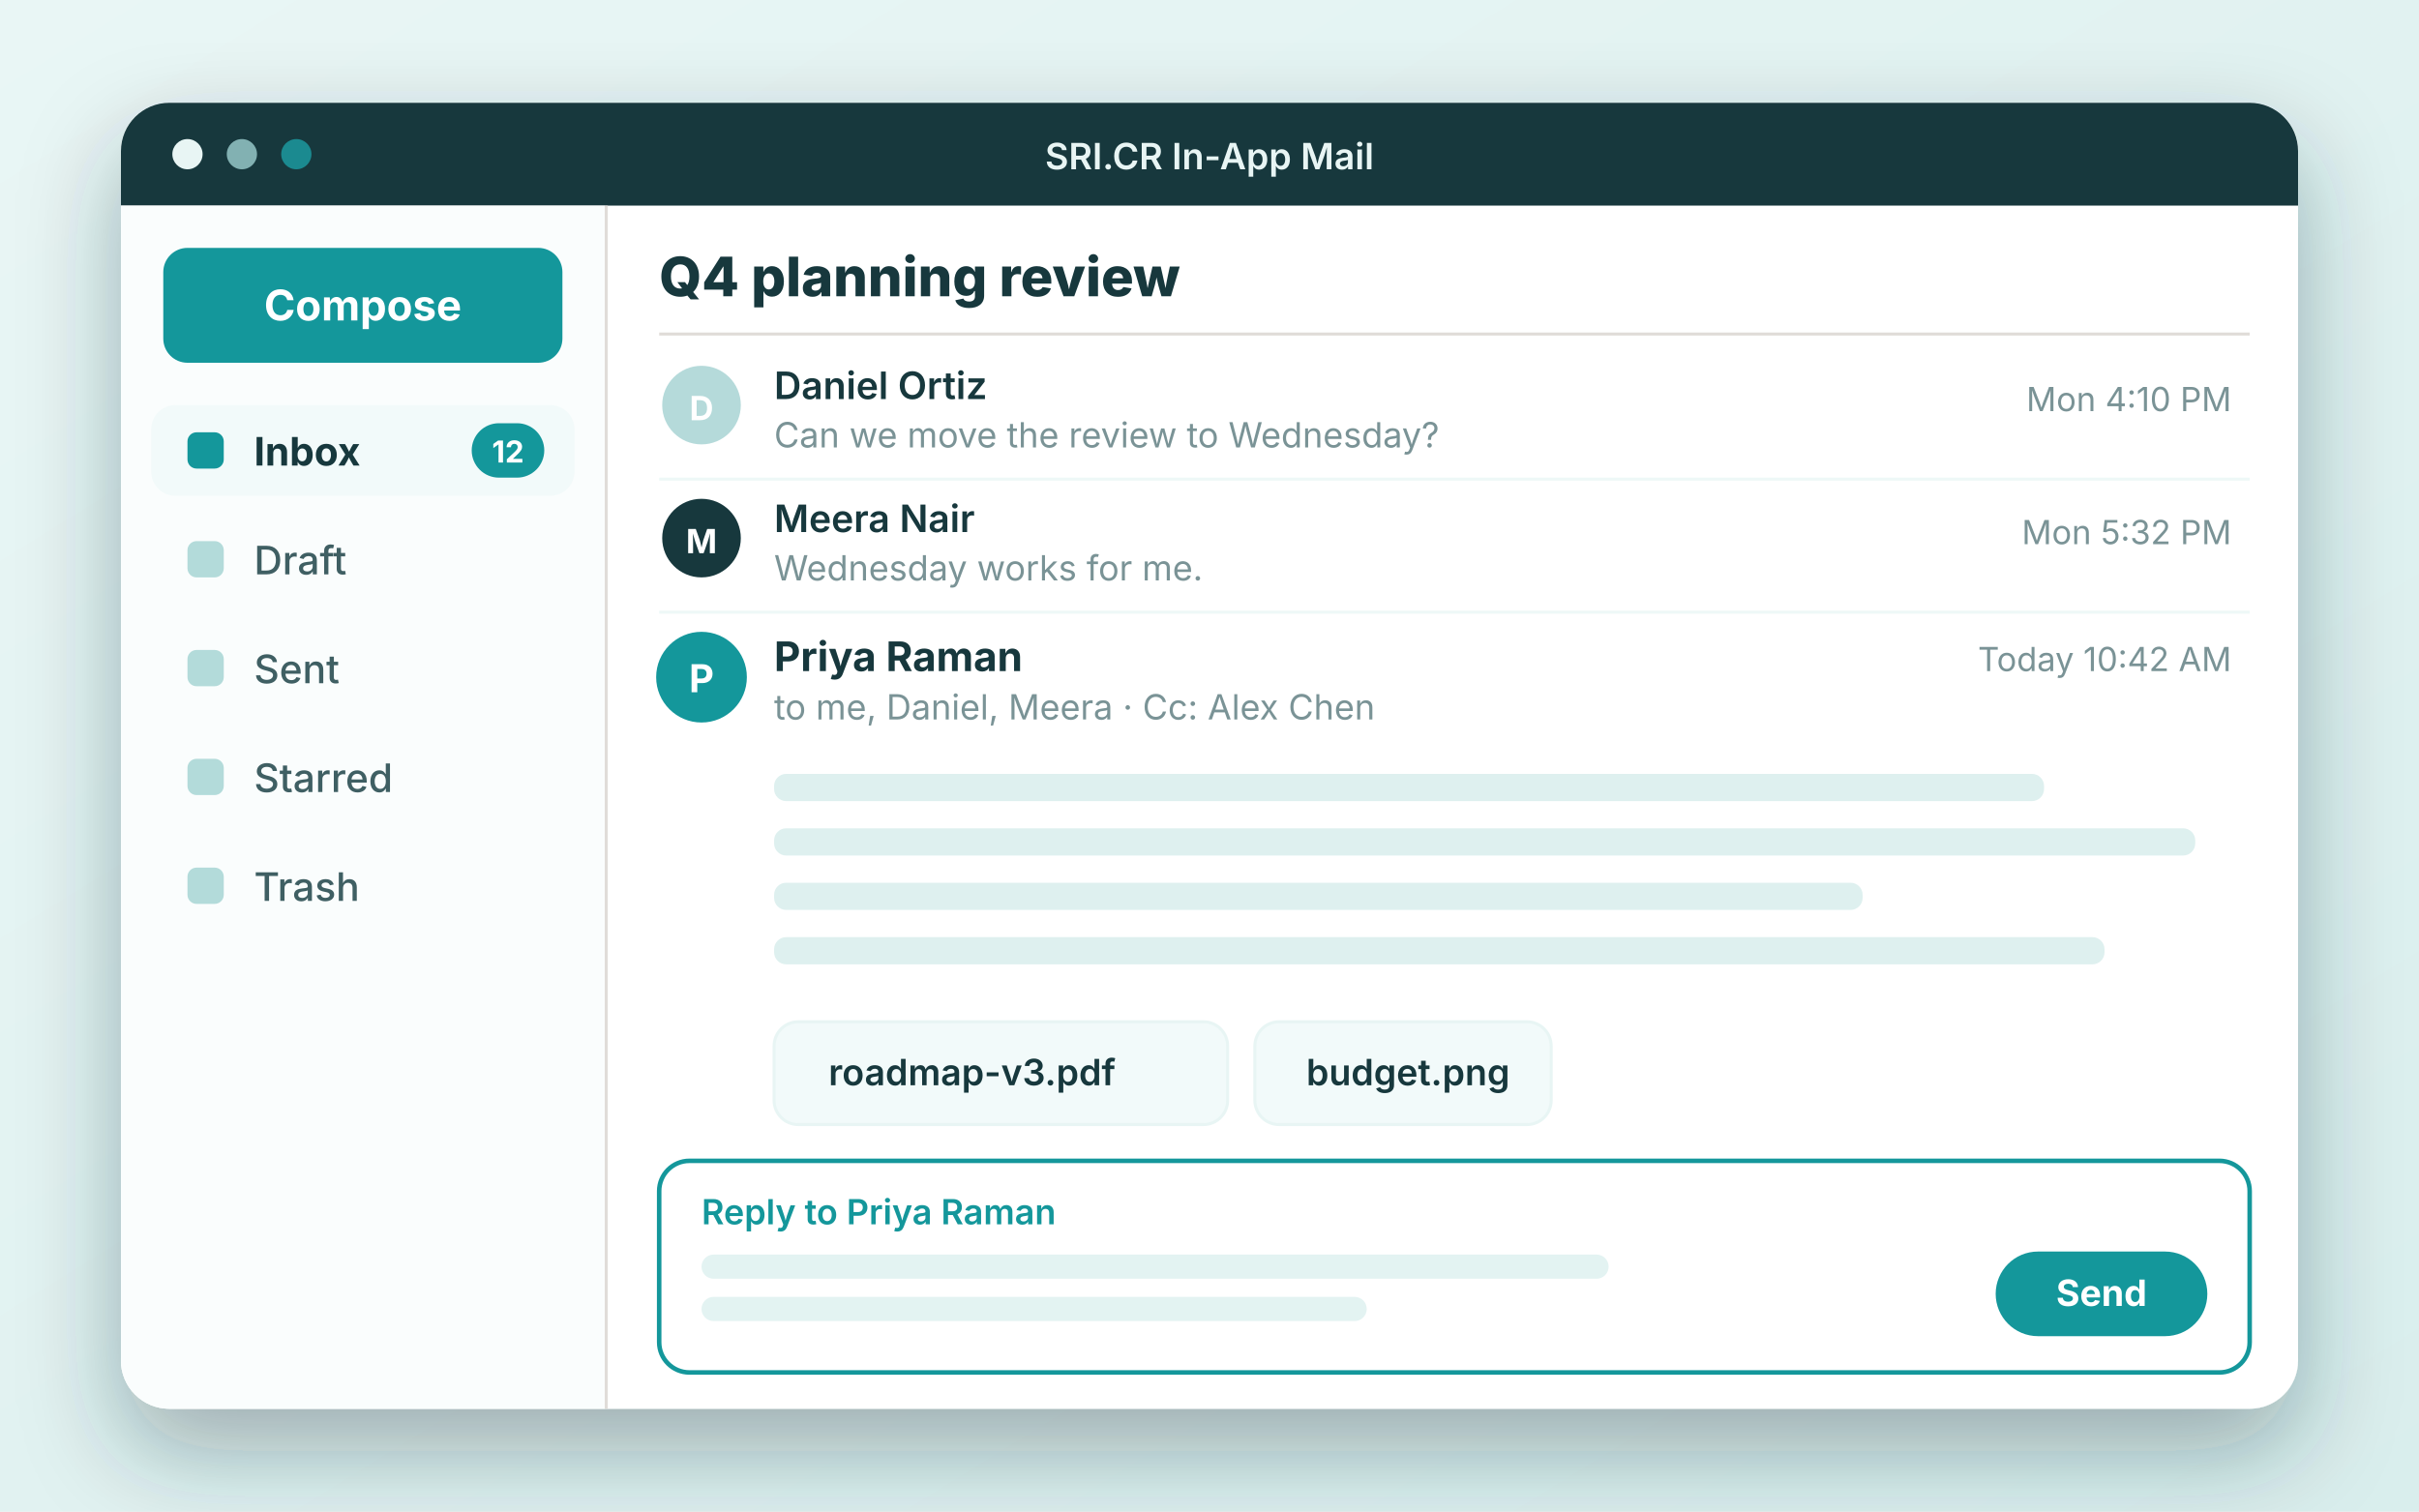
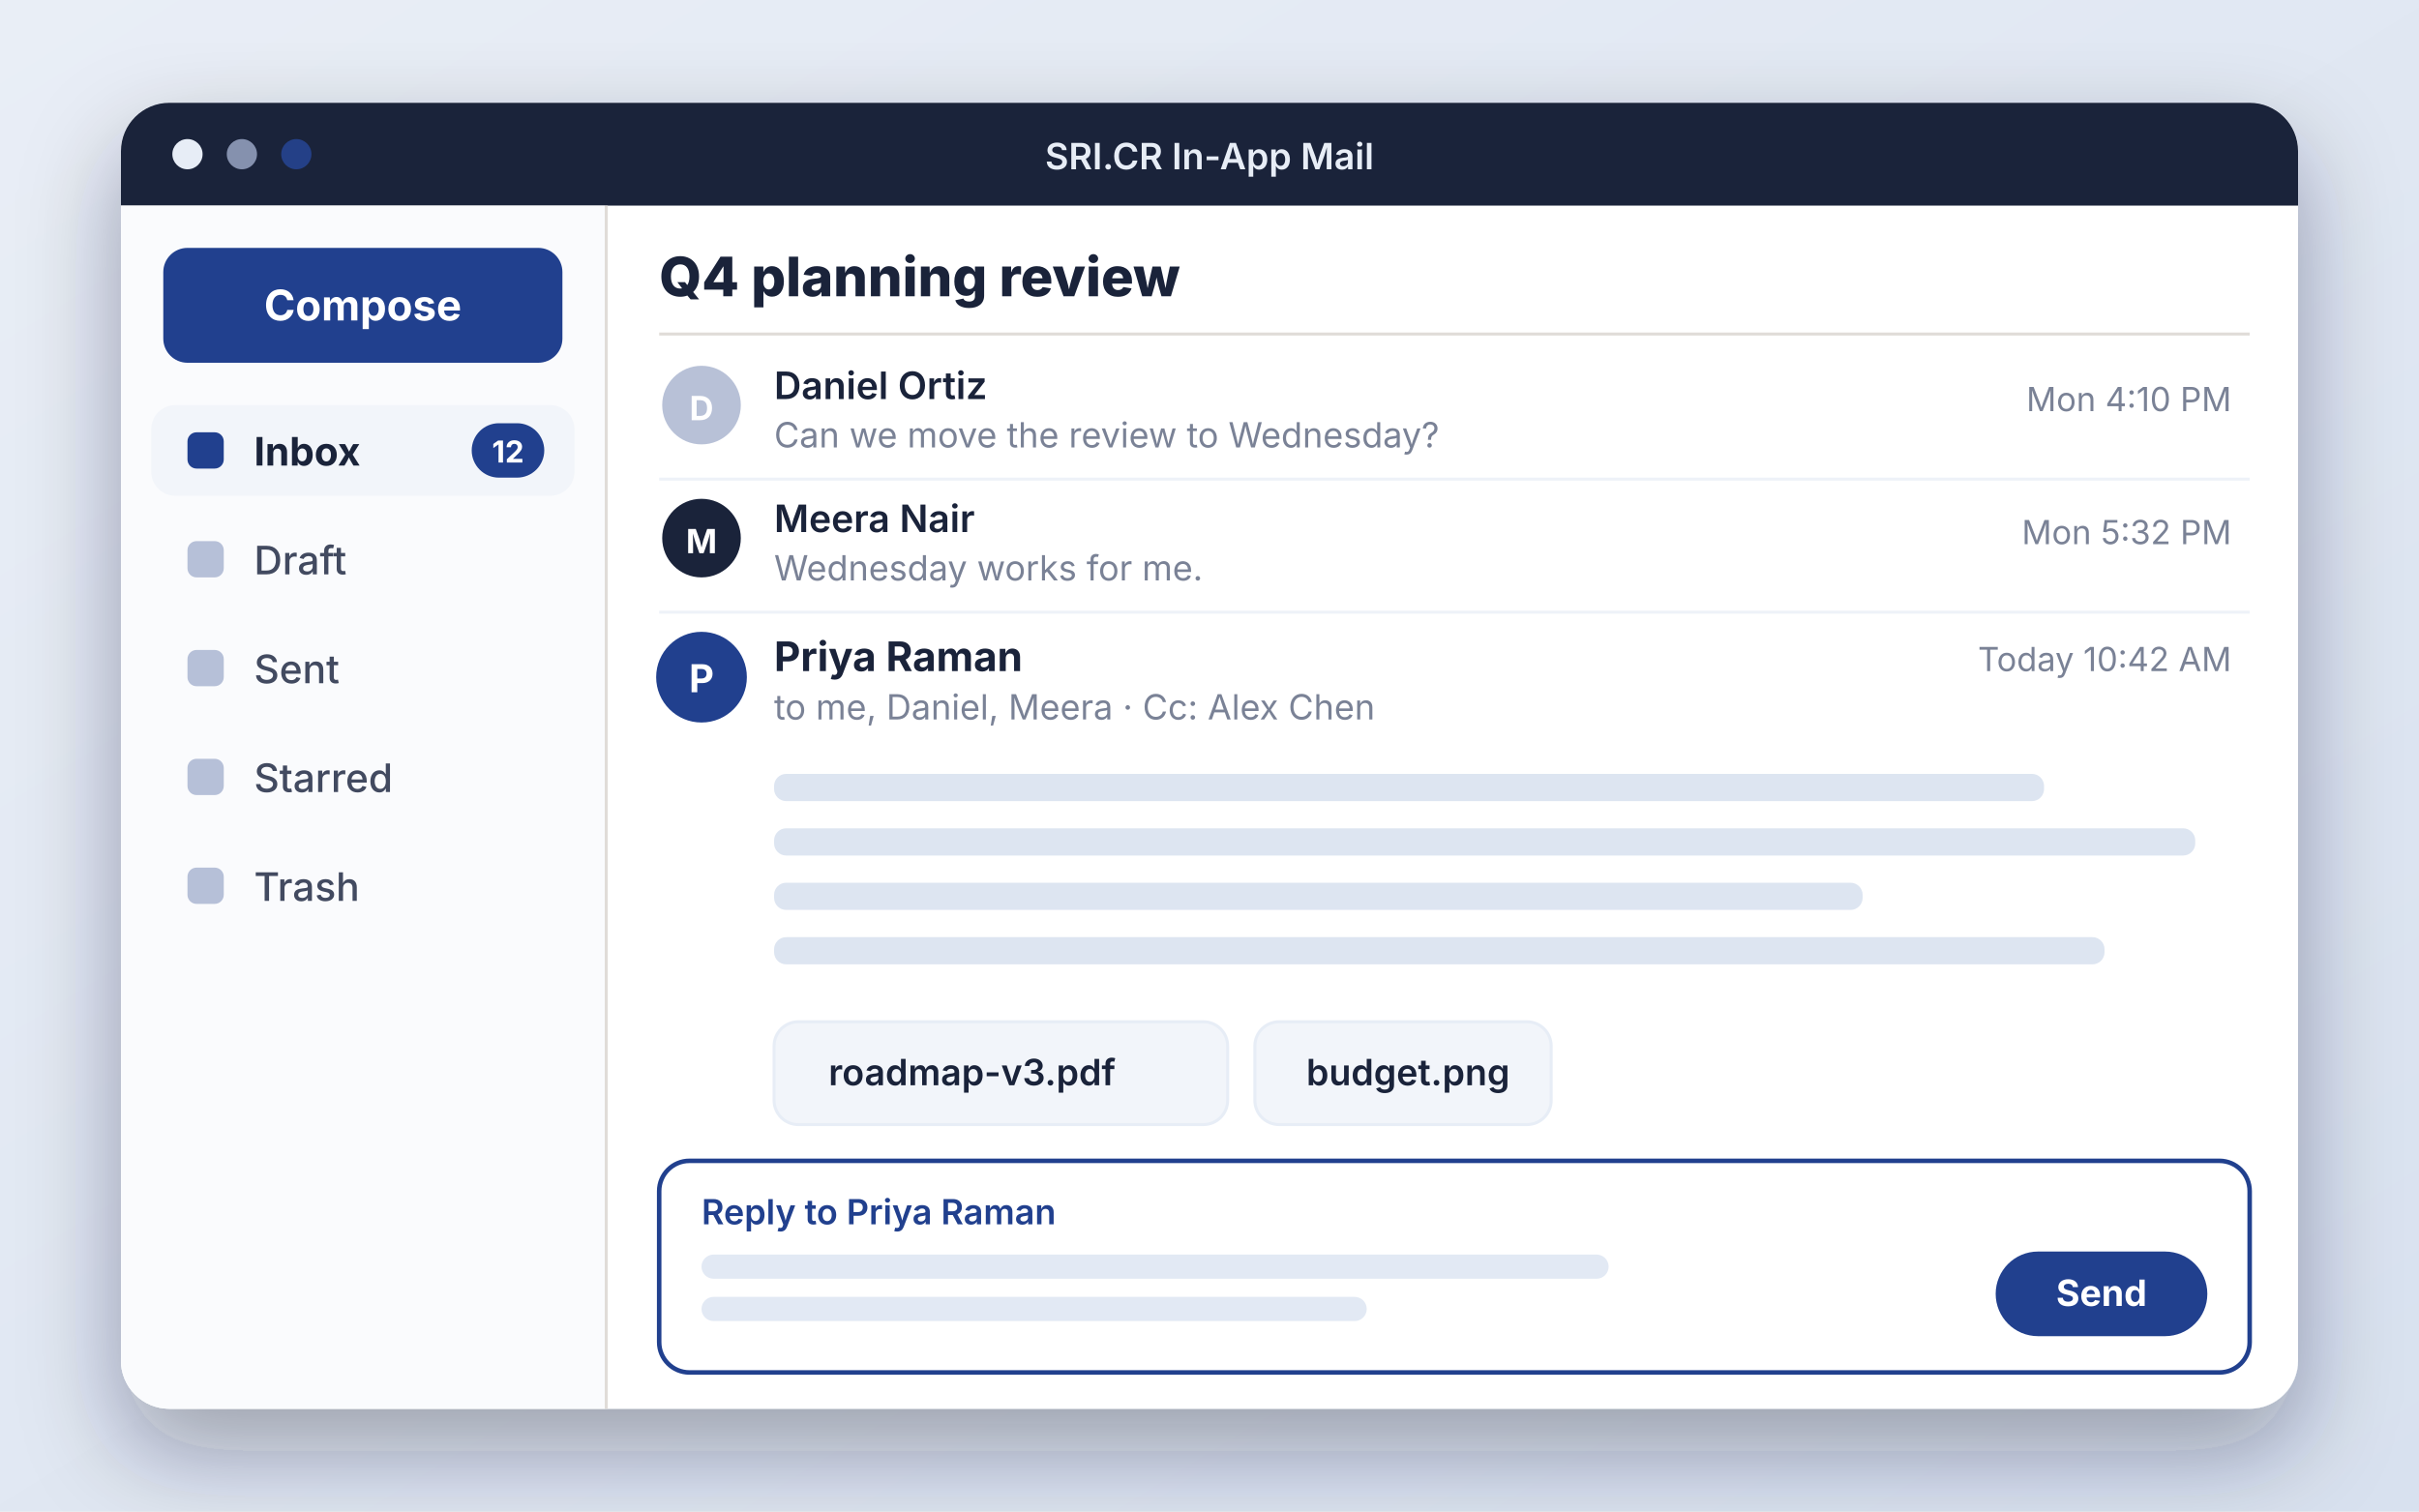
<svg xmlns="http://www.w3.org/2000/svg" viewBox="0 0 800 500" width="1600" height="1000" font-family="Inter, 'Segoe UI', Arial, sans-serif">
  <defs>
    <linearGradient id="bg" x1="0" y1="0" x2="1" y2="1">
-       <stop offset="0" stop-color="#e9f6f5" />
-       <stop offset="1" stop-color="#d9eeed" />
+       <stop offset="0" stop-color="#e9eef6" />
+       <stop offset="1" stop-color="#d8e1ef" />
    </linearGradient>
    <filter id="sh" x="-10%" y="-10%" width="120%" height="130%">
-       <feDropShadow dx="0" dy="14" stdDeviation="16" flood-color="#17383d" flood-opacity=".35" />
+       <feDropShadow dx="0" dy="14" stdDeviation="16" flood-color="#1a233a" flood-opacity=".35" />
    </filter>
  </defs>
  <rect width="800" height="500" fill="url(#bg)" />
  <g filter="url(#sh)">
    <rect x="40" y="34" width="720" height="432" rx="16" fill="#fff" />
  </g>
  <clipPath id="w">
    <rect x="40" y="34" width="720" height="432" rx="16" />
  </clipPath>
  <g clip-path="url(#w)">
-     <rect x="40" y="34" width="720" height="34" fill="#17383d" />
-     <circle cx="62" cy="51" r="5" fill="#e8f5f4" />
-     <circle cx="80" cy="51" r="5" fill="#9ccfcf" opacity=".8" />
-     <circle cx="98" cy="51" r="5" fill="#1b8a90" />
-     <text x="400" y="56" font-size="12" font-weight="600" fill="#e8f5f4" text-anchor="middle">SRI.CR In-App Mail</text>
-     <rect x="40" y="68" width="160" height="398" fill="#fafdfd" />
+     <rect x="40" y="34" width="720" height="34" fill="#1a233a" />
+     <circle cx="62" cy="51" r="5" fill="#e7edf6" />
+     <circle cx="80" cy="51" r="5" fill="#a0accb" opacity=".8" />
+     <circle cx="98" cy="51" r="5" fill="#244087" />
+     <text x="400" y="56" font-size="12" font-weight="600" fill="#e7edf6" text-anchor="middle">SRI.CR In-App Mail</text>
+     <rect x="40" y="68" width="160" height="398" fill="#fafbfd" />
    <rect x="200" y="68" width="1" height="398" fill="#e0dcd8" />
-     <rect x="54" y="82" width="132" height="38" rx="8" fill="#14979b" />
+     <rect x="54" y="82" width="132" height="38" rx="8" fill="#21408e" />
    <text x="120" y="106" font-size="14" font-weight="700" fill="#fff" text-anchor="middle">Compose</text>
-     <rect x="50" y="134" width="140" height="30" rx="8" fill="#f2fafa" />
-     <rect x="62" y="143" width="12" height="12" rx="3" fill="#14979b" />
-     <text x="84" y="154" font-size="13" font-weight="700" fill="#17383d">Inbox</text>
-     <rect x="156" y="140" width="24" height="18" rx="9" fill="#14979b" />
+     <rect x="50" y="134" width="140" height="30" rx="8" fill="#f2f5fa" />
+     <rect x="62" y="143" width="12" height="12" rx="3" fill="#21408e" />
+     <text x="84" y="154" font-size="13" font-weight="700" fill="#1a233a">Inbox</text>
+     <rect x="156" y="140" width="24" height="18" rx="9" fill="#21408e" />
    <text x="168" y="153" font-size="10" font-weight="700" fill="#fff" text-anchor="middle">12</text>
-     <rect x="62" y="179" width="12" height="12" rx="3" fill="#b3dbda" />
-     <text x="84" y="190" font-size="13" font-weight="500" fill="#3f5f63">Draft</text>
-     <rect x="62" y="215" width="12" height="12" rx="3" fill="#b3dbda" />
-     <text x="84" y="226" font-size="13" font-weight="500" fill="#3f5f63">Sent</text>
-     <rect x="62" y="251" width="12" height="12" rx="3" fill="#b3dbda" />
-     <text x="84" y="262" font-size="13" font-weight="500" fill="#3f5f63">Starred</text>
-     <rect x="62" y="287" width="12" height="12" rx="3" fill="#b3dbda" />
-     <text x="84" y="298" font-size="13" font-weight="500" fill="#3f5f63">Trash</text>
-     <text x="218" y="98" font-size="18" font-weight="800" fill="#17383d">Q4 planning review</text>
+     <rect x="62" y="179" width="12" height="12" rx="3" fill="#b6c0d8" />
+     <text x="84" y="190" font-size="13" font-weight="500" fill="#424a60">Draft</text>
+     <rect x="62" y="215" width="12" height="12" rx="3" fill="#b6c0d8" />
+     <text x="84" y="226" font-size="13" font-weight="500" fill="#424a60">Sent</text>
+     <rect x="62" y="251" width="12" height="12" rx="3" fill="#b6c0d8" />
+     <text x="84" y="262" font-size="13" font-weight="500" fill="#424a60">Starred</text>
+     <rect x="62" y="287" width="12" height="12" rx="3" fill="#b6c0d8" />
+     <text x="84" y="298" font-size="13" font-weight="500" fill="#424a60">Trash</text>
+     <text x="218" y="98" font-size="18" font-weight="800" fill="#1a233a">Q4 planning review</text>
    <rect x="218" y="110" width="526" height="1" fill="#e0dcd8" />
-     <circle cx="232" cy="134" r="13" fill="#b5dada" />
+     <circle cx="232" cy="134" r="13" fill="#b8c1d7" />
    <text x="232" y="139" font-size="11.05" font-weight="700" fill="#fff" text-anchor="middle">D</text>
-     <text x="256" y="132" font-size="12.5" font-weight="600" fill="#17383d">Daniel Ortiz</text>
-     <text x="256" y="148" font-size="11.5" font-weight="400" fill="#7a9396">Can we move the review to Wednesday?</text>
-     <text x="738" y="136" font-size="11" font-weight="400" fill="#7a9396" text-anchor="end">Mon 4:10 PM</text>
-     <rect x="218" y="158" width="526" height="1" fill="#eef8f7" />
-     <circle cx="232" cy="178" r="13" fill="#17383d" />
+     <text x="256" y="132" font-size="12.5" font-weight="600" fill="#1a233a">Daniel Ortiz</text>
+     <text x="256" y="148" font-size="11.5" font-weight="400" fill="#7a8296">Can we move the review to Wednesday?</text>
+     <text x="738" y="136" font-size="11" font-weight="400" fill="#7a8296" text-anchor="end">Mon 4:10 PM</text>
+     <rect x="218" y="158" width="526" height="1" fill="#eef2f8" />
+     <circle cx="232" cy="178" r="13" fill="#1a233a" />
    <text x="232" y="183" font-size="11.05" font-weight="700" fill="#fff" text-anchor="middle">M</text>
-     <text x="256" y="176" font-size="12.5" font-weight="600" fill="#17383d">Meera Nair</text>
-     <text x="256" y="192" font-size="11.5" font-weight="400" fill="#7a9396">Wednesday works for me.</text>
-     <text x="738" y="180" font-size="11" font-weight="400" fill="#7a9396" text-anchor="end">Mon 5:32 PM</text>
-     <rect x="218" y="202" width="526" height="1" fill="#eef8f7" />
-     <circle cx="232" cy="224" r="15" fill="#14979b" />
+     <text x="256" y="176" font-size="12.5" font-weight="600" fill="#1a233a">Meera Nair</text>
+     <text x="256" y="192" font-size="11.5" font-weight="400" fill="#7a8296">Wednesday works for me.</text>
+     <text x="738" y="180" font-size="11" font-weight="400" fill="#7a8296" text-anchor="end">Mon 5:32 PM</text>
+     <rect x="218" y="202" width="526" height="1" fill="#eef2f8" />
+     <circle cx="232" cy="224" r="15" fill="#21408e" />
    <text x="232" y="229" font-size="12.75" font-weight="700" fill="#fff" text-anchor="middle">P</text>
-     <text x="256" y="222" font-size="13.5" font-weight="700" fill="#17383d">Priya Raman</text>
-     <text x="256" y="238" font-size="11.5" font-weight="400" fill="#7a9396">to me, Daniel, Meera   ·   Cc: Alex Chen</text>
-     <text x="738" y="222" font-size="11" font-weight="400" fill="#7a9396" text-anchor="end">Today 10:42 AM</text>
-     <rect x="256" y="256" width="420" height="9" rx="4" fill="#def0ef" />
-     <rect x="256" y="274" width="470" height="9" rx="4" fill="#def0ef" />
-     <rect x="256" y="292" width="360" height="9" rx="4" fill="#def0ef" />
-     <rect x="256" y="310" width="440" height="9" rx="4" fill="#def0ef" />
-     <rect x="256" y="338" width="150" height="34" rx="8" fill="#f2fafa" stroke="#e8f5f4" />
-     <text x="274" y="359" font-size="12" font-weight="600" fill="#17383d">roadmap-v3.pdf</text>
-     <rect x="415" y="338" width="98" height="34" rx="8" fill="#f2fafa" stroke="#e8f5f4" />
-     <text x="432" y="359" font-size="12" font-weight="600" fill="#17383d">budget.png</text>
-     <rect x="218" y="384" width="526" height="70" rx="10" fill="#fff" stroke="#14979b" stroke-width="1.5" />
-     <text x="232" y="405" font-size="11.5" font-weight="600" fill="#14979b">Reply to Priya Raman</text>
-     <rect x="232" y="415" width="300" height="8" rx="4" fill="#e3f3f2" />
-     <rect x="232" y="429" width="220" height="8" rx="4" fill="#e3f3f2" />
-     <rect x="660" y="414" width="70" height="28" rx="14" fill="#14979b" />
+     <text x="256" y="222" font-size="13.5" font-weight="700" fill="#1a233a">Priya Raman</text>
+     <text x="256" y="238" font-size="11.5" font-weight="400" fill="#7a8296">to me, Daniel, Meera   ·   Cc: Alex Chen</text>
+     <text x="738" y="222" font-size="11" font-weight="400" fill="#7a8296" text-anchor="end">Today 10:42 AM</text>
+     <rect x="256" y="256" width="420" height="9" rx="4" fill="#dde5f1" />
+     <rect x="256" y="274" width="470" height="9" rx="4" fill="#dde5f1" />
+     <rect x="256" y="292" width="360" height="9" rx="4" fill="#dde5f1" />
+     <rect x="256" y="310" width="440" height="9" rx="4" fill="#dde5f1" />
+     <rect x="256" y="338" width="150" height="34" rx="8" fill="#f2f5fa" stroke="#e7edf6" />
+     <text x="274" y="359" font-size="12" font-weight="600" fill="#1a233a">roadmap-v3.pdf</text>
+     <rect x="415" y="338" width="98" height="34" rx="8" fill="#f2f5fa" stroke="#e7edf6" />
+     <text x="432" y="359" font-size="12" font-weight="600" fill="#1a233a">budget.png</text>
+     <rect x="218" y="384" width="526" height="70" rx="10" fill="#fff" stroke="#21408e" stroke-width="1.5" />
+     <text x="232" y="405" font-size="11.5" font-weight="600" fill="#21408e">Reply to Priya Raman</text>
+     <rect x="232" y="415" width="300" height="8" rx="4" fill="#e2e9f4" />
+     <rect x="232" y="429" width="220" height="8" rx="4" fill="#e2e9f4" />
+     <rect x="660" y="414" width="70" height="28" rx="14" fill="#21408e" />
    <text x="695" y="432" font-size="12" font-weight="700" fill="#fff" text-anchor="middle">Send</text>
  </g>
</svg>
